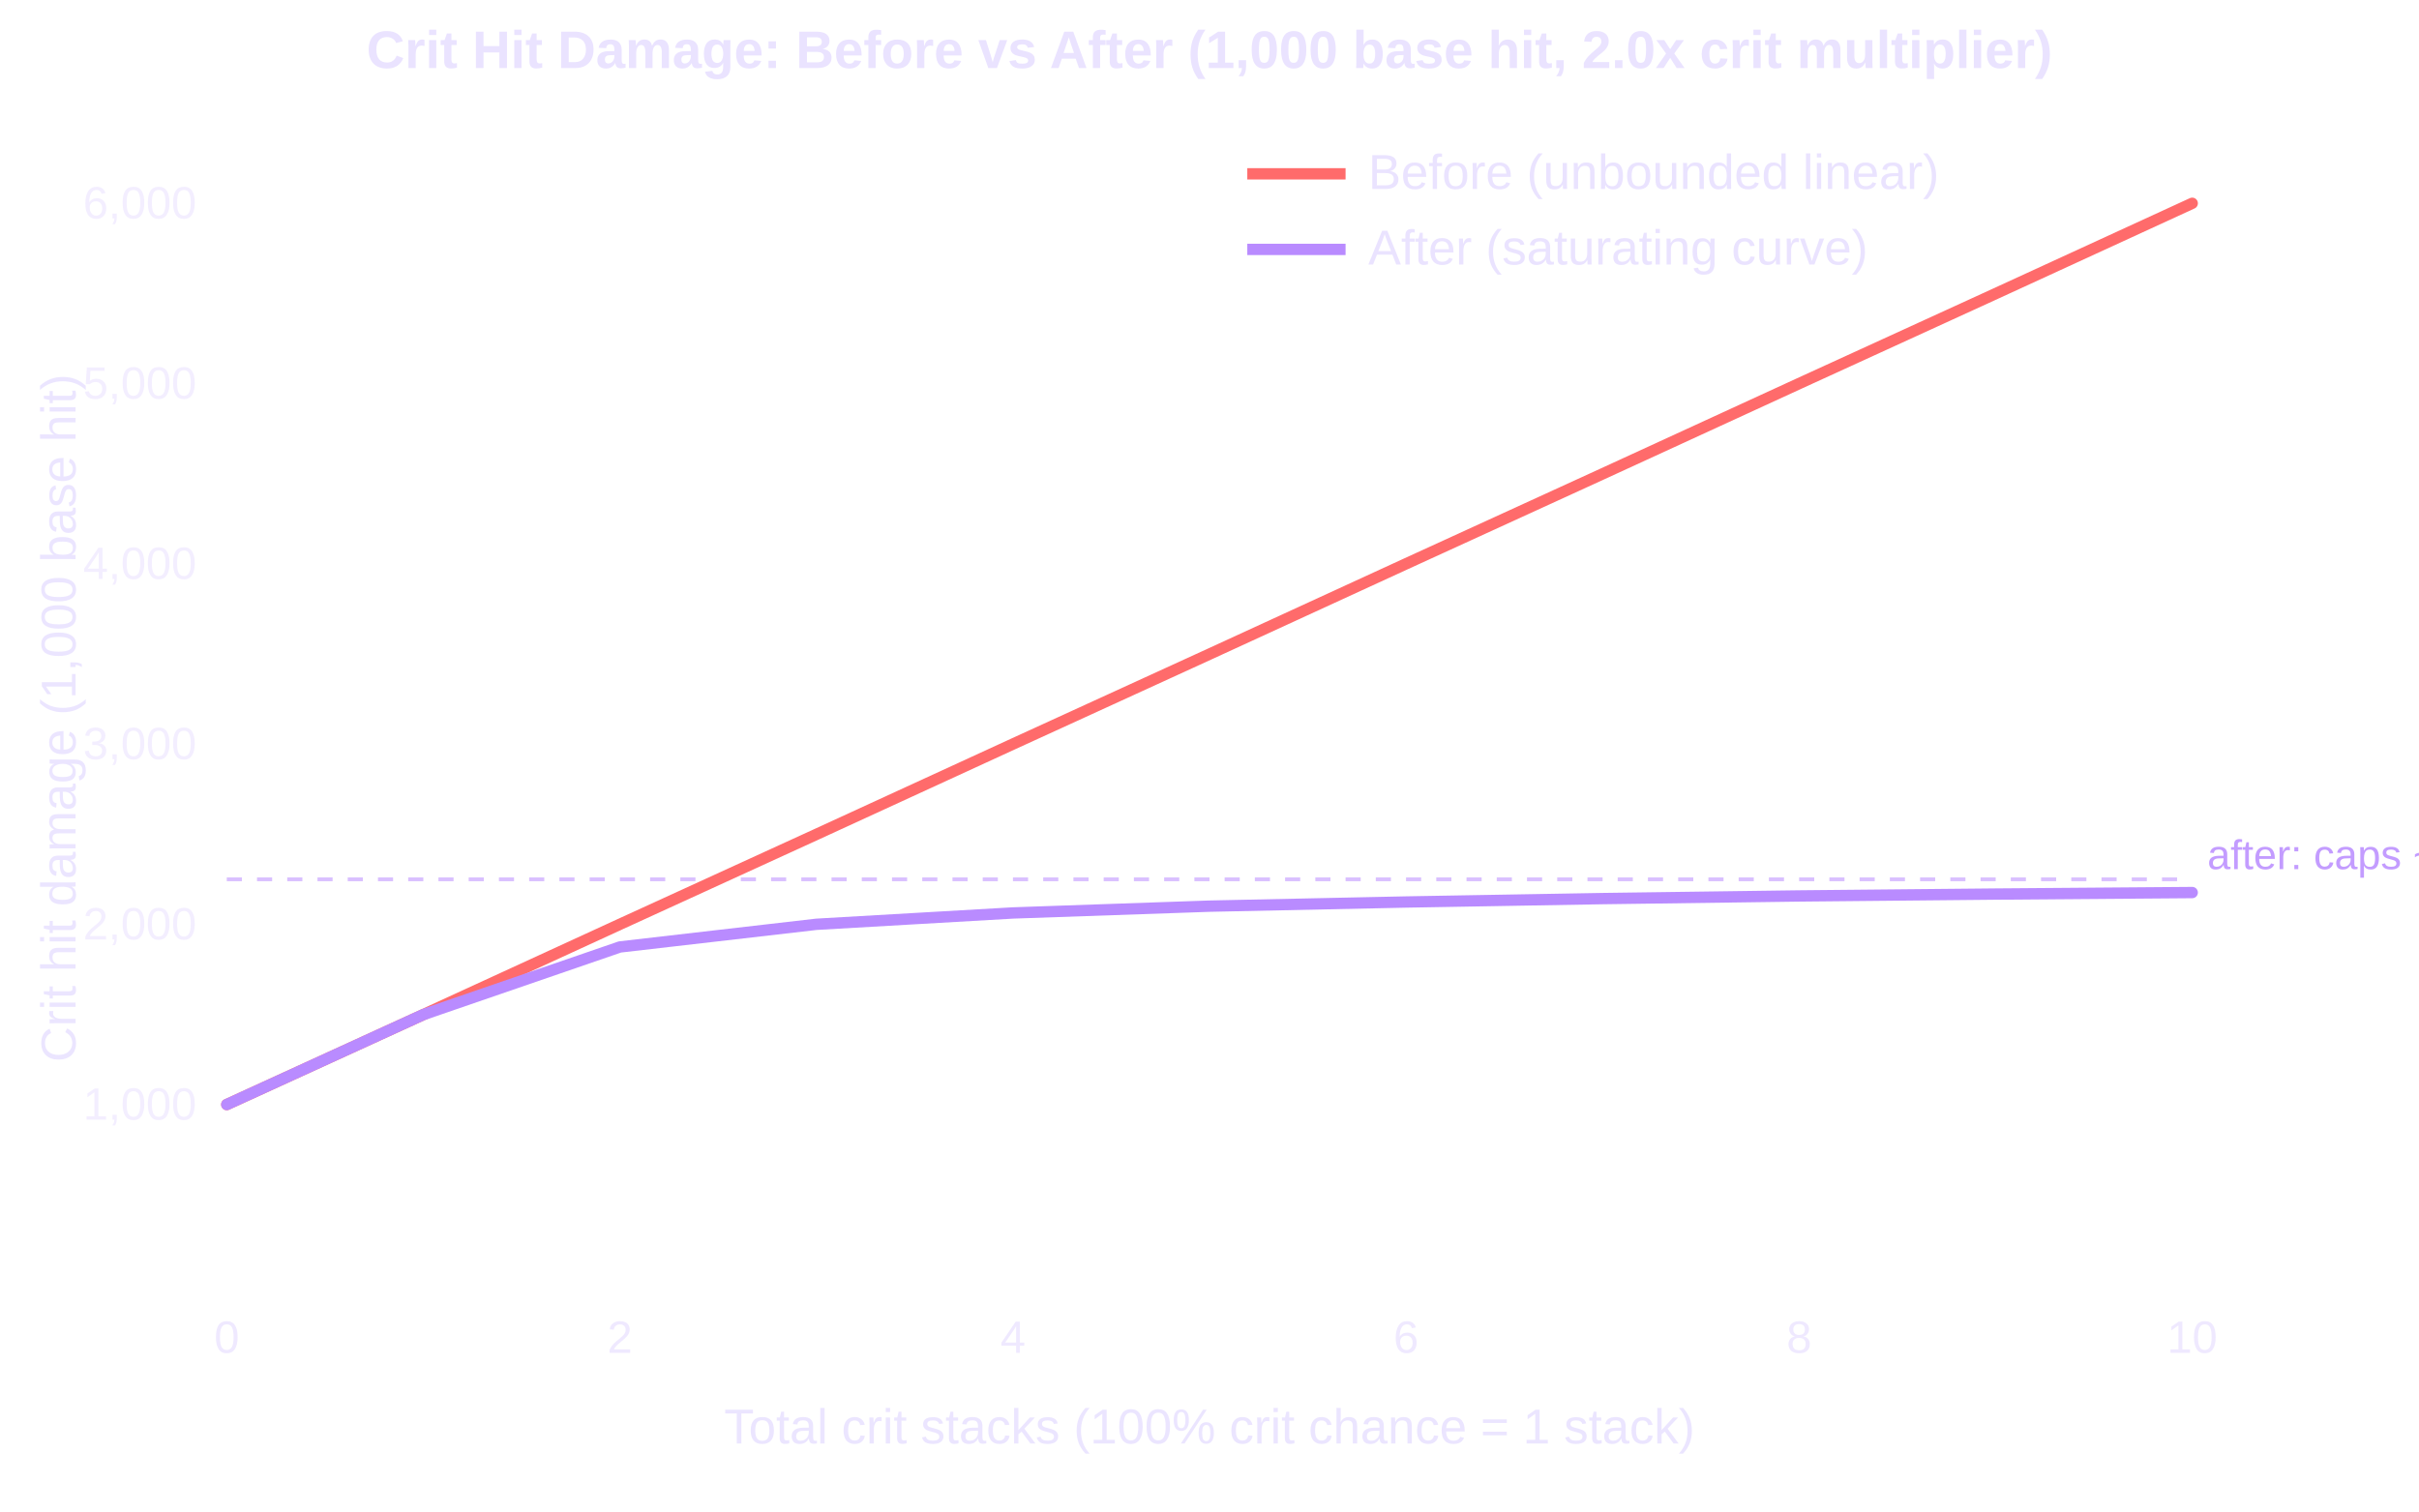
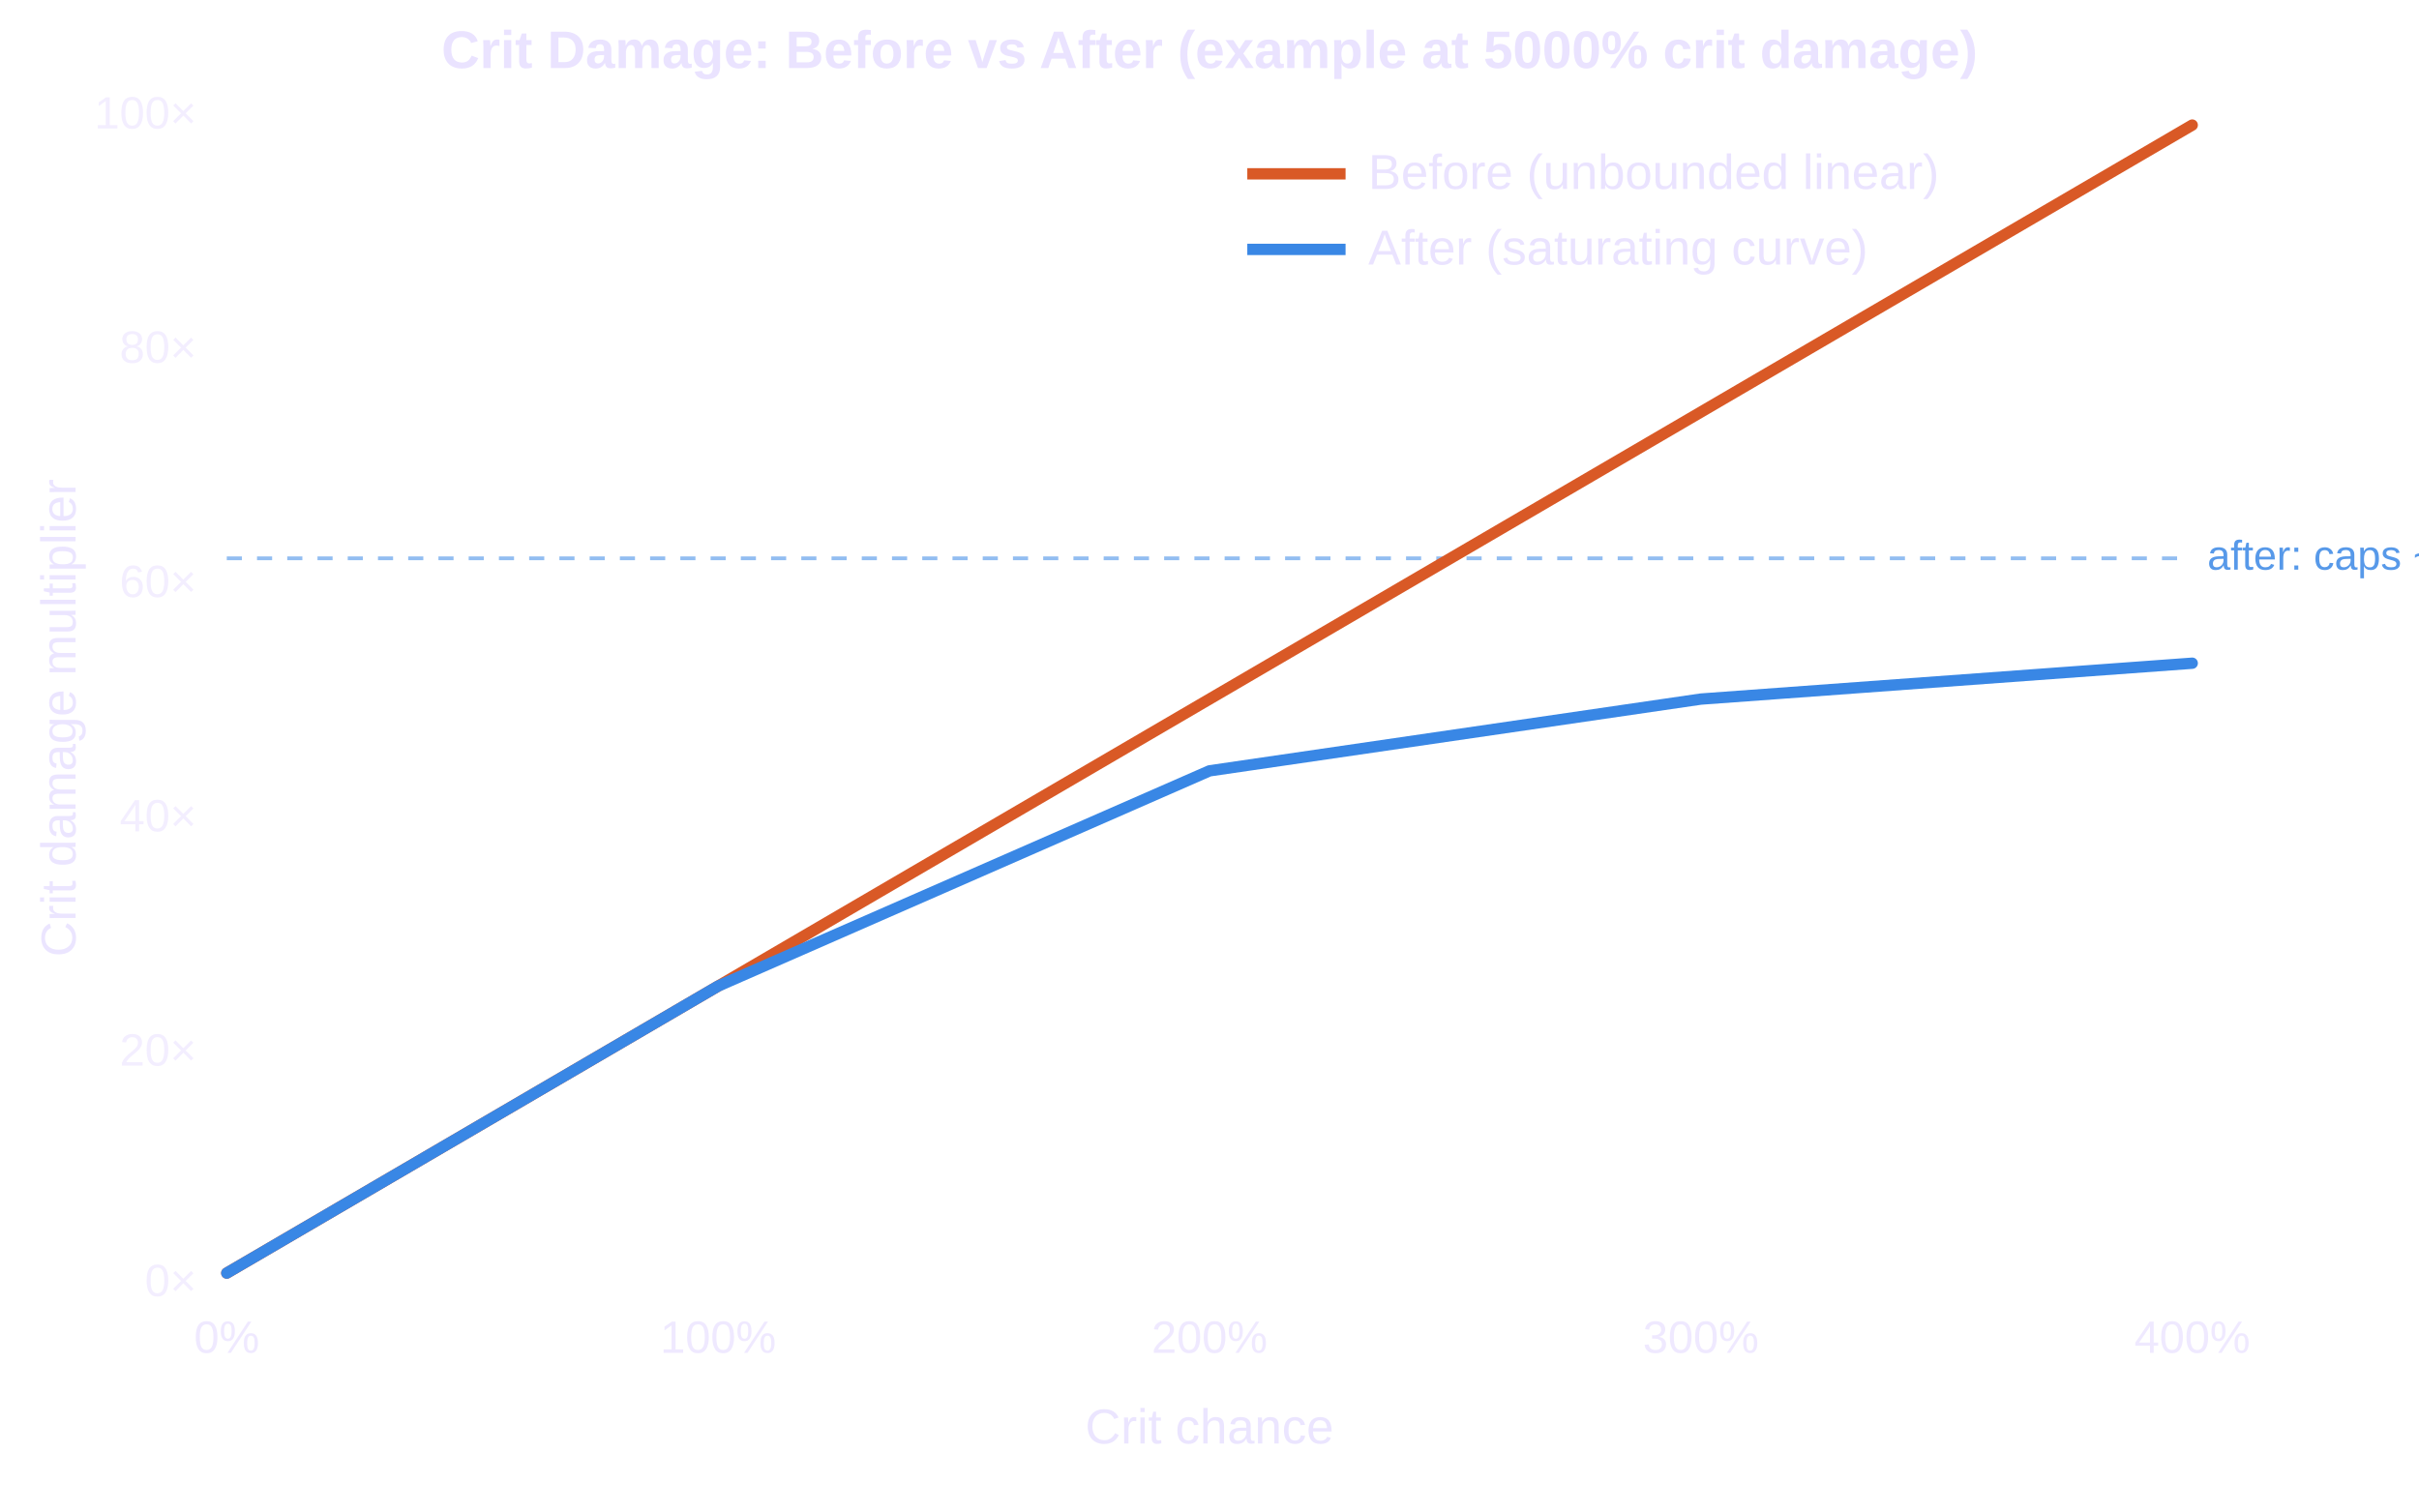
<svg xmlns="http://www.w3.org/2000/svg" viewBox="0 0 640 400" font-family="Segoe UI, Arial, sans-serif">
  <g stroke="rgba(255,255,255,0.12)" stroke-width="1">
-     <line x1="60" y1="292.3" x2="580" y2="292.3" />
-     <line x1="60" y1="244.6" x2="580" y2="244.6" />
-     <line x1="60" y1="196.9" x2="580" y2="196.9" />
-     <line x1="60" y1="149.2" x2="580" y2="149.2" />
-     <line x1="60" y1="101.5" x2="580" y2="101.5" />
-     <line x1="60" y1="53.8" x2="580" y2="53.8" />
+     <line x1="60" y1="278" x2="580" y2="278" />
+     <line x1="60" y1="216" x2="580" y2="216" />
+     <line x1="60" y1="154" x2="580" y2="154" />
+     <line x1="60" y1="92" x2="580" y2="92" />
+     <line x1="60" y1="30" x2="580" y2="30" />
  </g>
  <g fill="rgba(232,224,255,0.55)" font-size="12" text-anchor="end">
-     <text x="52" y="296.3">1,000</text>
-     <text x="52" y="248.6">2,000</text>
-     <text x="52" y="200.9">3,000</text>
-     <text x="52" y="153.2">4,000</text>
-     <text x="52" y="105.5">5,000</text>
-     <text x="52" y="57.8">6,000</text>
+     <text x="52" y="343">0×</text>
+     <text x="52" y="282">20×</text>
+     <text x="52" y="220">40×</text>
+     <text x="52" y="158">60×</text>
+     <text x="52" y="96">80×</text>
+     <text x="52" y="34">100×</text>
  </g>
  <line x1="60" y1="30" x2="60" y2="340" stroke="rgba(255,255,255,0.35)" stroke-width="1.5" />
  <line x1="60" y1="340" x2="580" y2="340" stroke="rgba(255,255,255,0.35)" stroke-width="1.5" />
  <g fill="rgba(232,224,255,0.7)" font-size="12" text-anchor="middle">
-     <text x="60" y="358">0</text>
-     <text x="164" y="358">2</text>
-     <text x="268" y="358">4</text>
-     <text x="372" y="358">6</text>
-     <text x="476" y="358">8</text>
-     <text x="580" y="358">10</text>
+     <text x="60" y="358">0%</text>
+     <text x="190" y="358">100%</text>
+     <text x="320" y="358">200%</text>
+     <text x="450" y="358">300%</text>
+     <text x="580" y="358">400%</text>
  </g>
-   <text x="320" y="382" fill="rgba(232,224,255,0.85)" font-size="13" text-anchor="middle">Total crit stacks (100% crit chance = 1 stack)</text>
-   <text x="-190" y="20" fill="rgba(232,224,255,0.85)" font-size="13" text-anchor="middle" transform="rotate(-90)">Crit hit damage (1,000 base hit)</text>
-   <line x1="60" y1="232.7" x2="580" y2="232.7" stroke="#b98bff" stroke-width="1" stroke-dasharray="4,4" opacity="0.55" />
-   <text x="584" y="230" fill="#b98bff" font-size="11" opacity="0.85">after: caps ~2,250 dmg</text>
-   <polyline points="60,292.3 112,268.5 164,244.6 216,220.8 268,196.9 320,173.1 372,149.2 424,125.4 476,101.5 528,77.7 580,53.8" fill="none" stroke="#ff6b6b" stroke-width="3" stroke-linejoin="round" stroke-linecap="round" />
-   <polyline points="60,292.3 112,268.5 164,250.6 216,244.6 268,241.6 320,239.8 372,238.7 424,237.8 476,237.1 528,236.6 580,236.2" fill="none" stroke="#b98bff" stroke-width="3" stroke-linejoin="round" stroke-linecap="round" />
+   <text x="320" y="382" fill="rgba(232,224,255,0.85)" font-size="13" text-anchor="middle">Crit chance</text>
+   <text x="-190" y="20" fill="rgba(232,224,255,0.85)" font-size="13" text-anchor="middle" transform="rotate(-90)">Crit damage multiplier</text>
+   <line x1="60" y1="147.75" x2="580" y2="147.75" stroke="#3987e5" stroke-width="1" stroke-dasharray="4,4" opacity="0.55" />
+   <text x="584" y="150.75" fill="#3987e5" font-size="11" opacity="0.85">after: caps ~62.25x</text>
+   <polyline points="60,336.9 190,260.95 320,185 450,109.05 580,33.1" fill="none" stroke="#d95926" stroke-width="3" stroke-linejoin="round" stroke-linecap="round" />
+   <polyline points="60,336.9 190,260.95 320,203.99 450,185 580,175.51" fill="none" stroke="#3987e5" stroke-width="3" stroke-linejoin="round" stroke-linecap="round" />
  <g font-size="13">
-     <line x1="330" y1="46" x2="356" y2="46" stroke="#ff6b6b" stroke-width="3" />
+     <line x1="330" y1="46" x2="356" y2="46" stroke="#d95926" stroke-width="3" />
    <text x="362" y="50" fill="rgba(232,224,255,0.9)">Before (unbounded linear)</text>
-     <line x1="330" y1="66" x2="356" y2="66" stroke="#b98bff" stroke-width="3" />
+     <line x1="330" y1="66" x2="356" y2="66" stroke="#3987e5" stroke-width="3" />
    <text x="362" y="70" fill="rgba(232,224,255,0.9)">After (saturating curve)</text>
  </g>
-   <text x="320" y="18" fill="rgba(232,224,255,0.9)" font-size="14" text-anchor="middle" font-weight="bold">Crit Hit Damage: Before vs After (1,000 base hit, 2.0x crit multiplier)</text>
+   <text x="320" y="18" fill="rgba(232,224,255,0.9)" font-size="14" text-anchor="middle" font-weight="bold">Crit Damage: Before vs After (example at 5000% crit damage)</text>
</svg>
